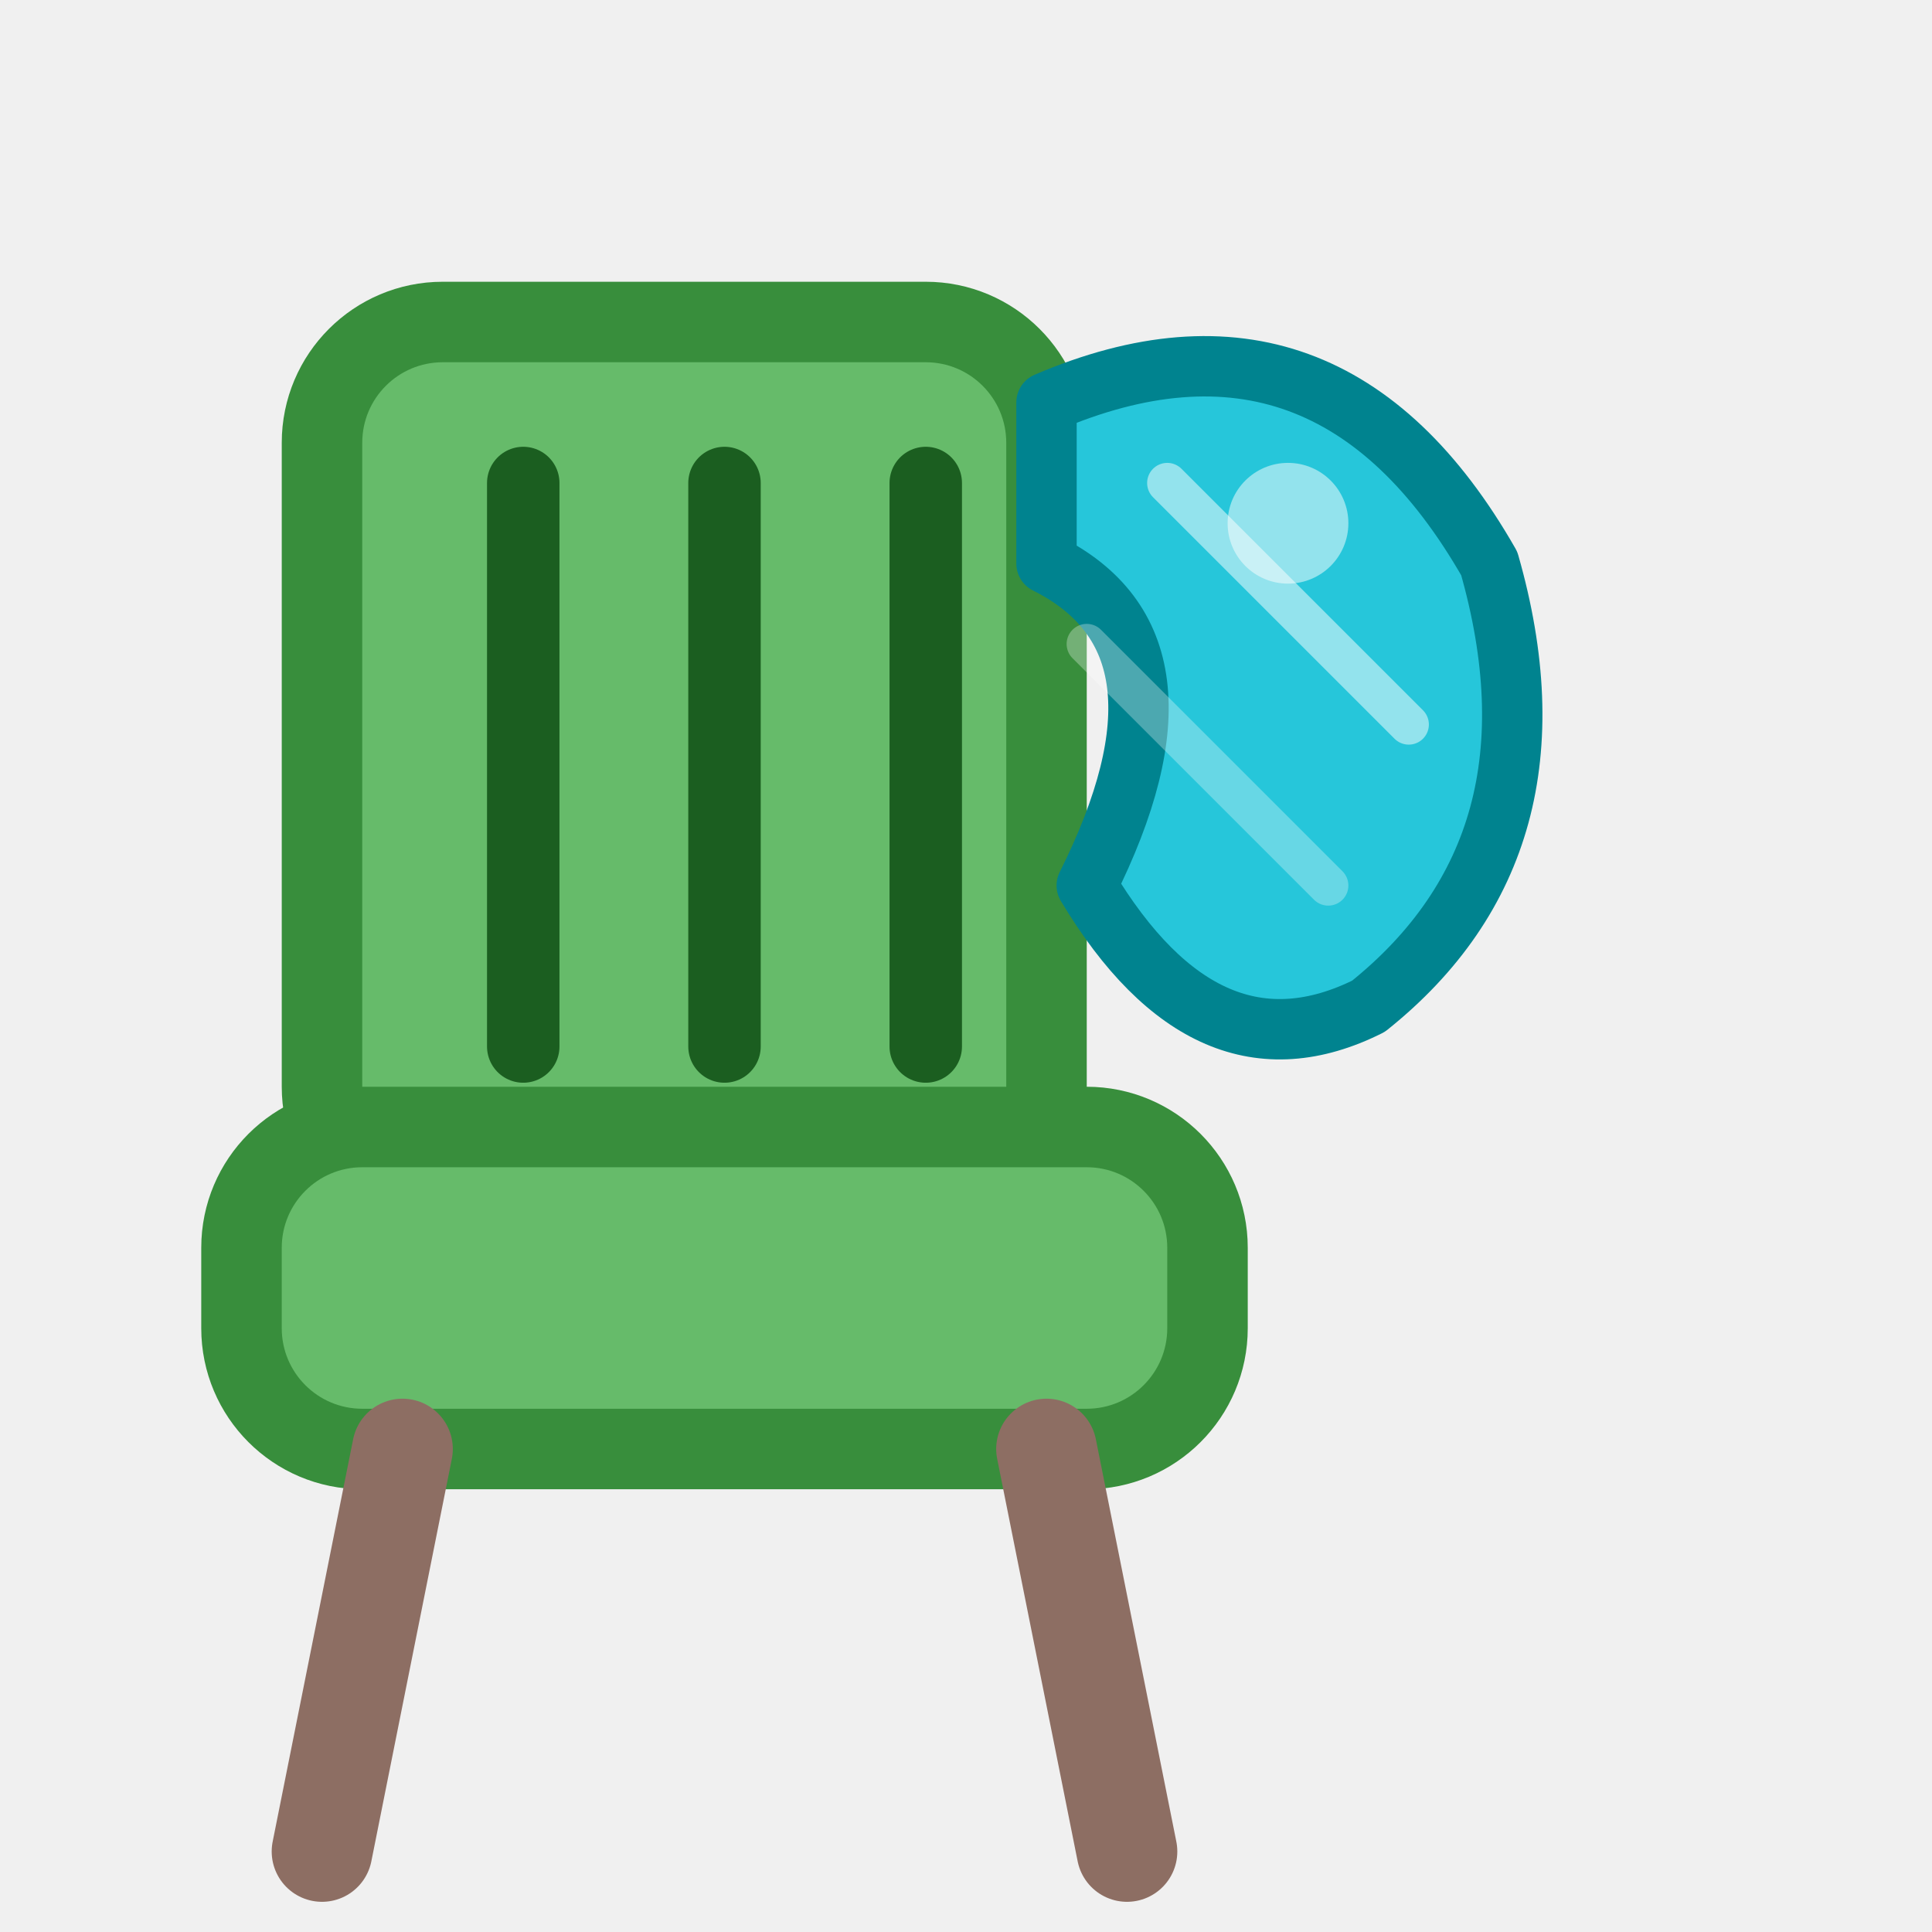
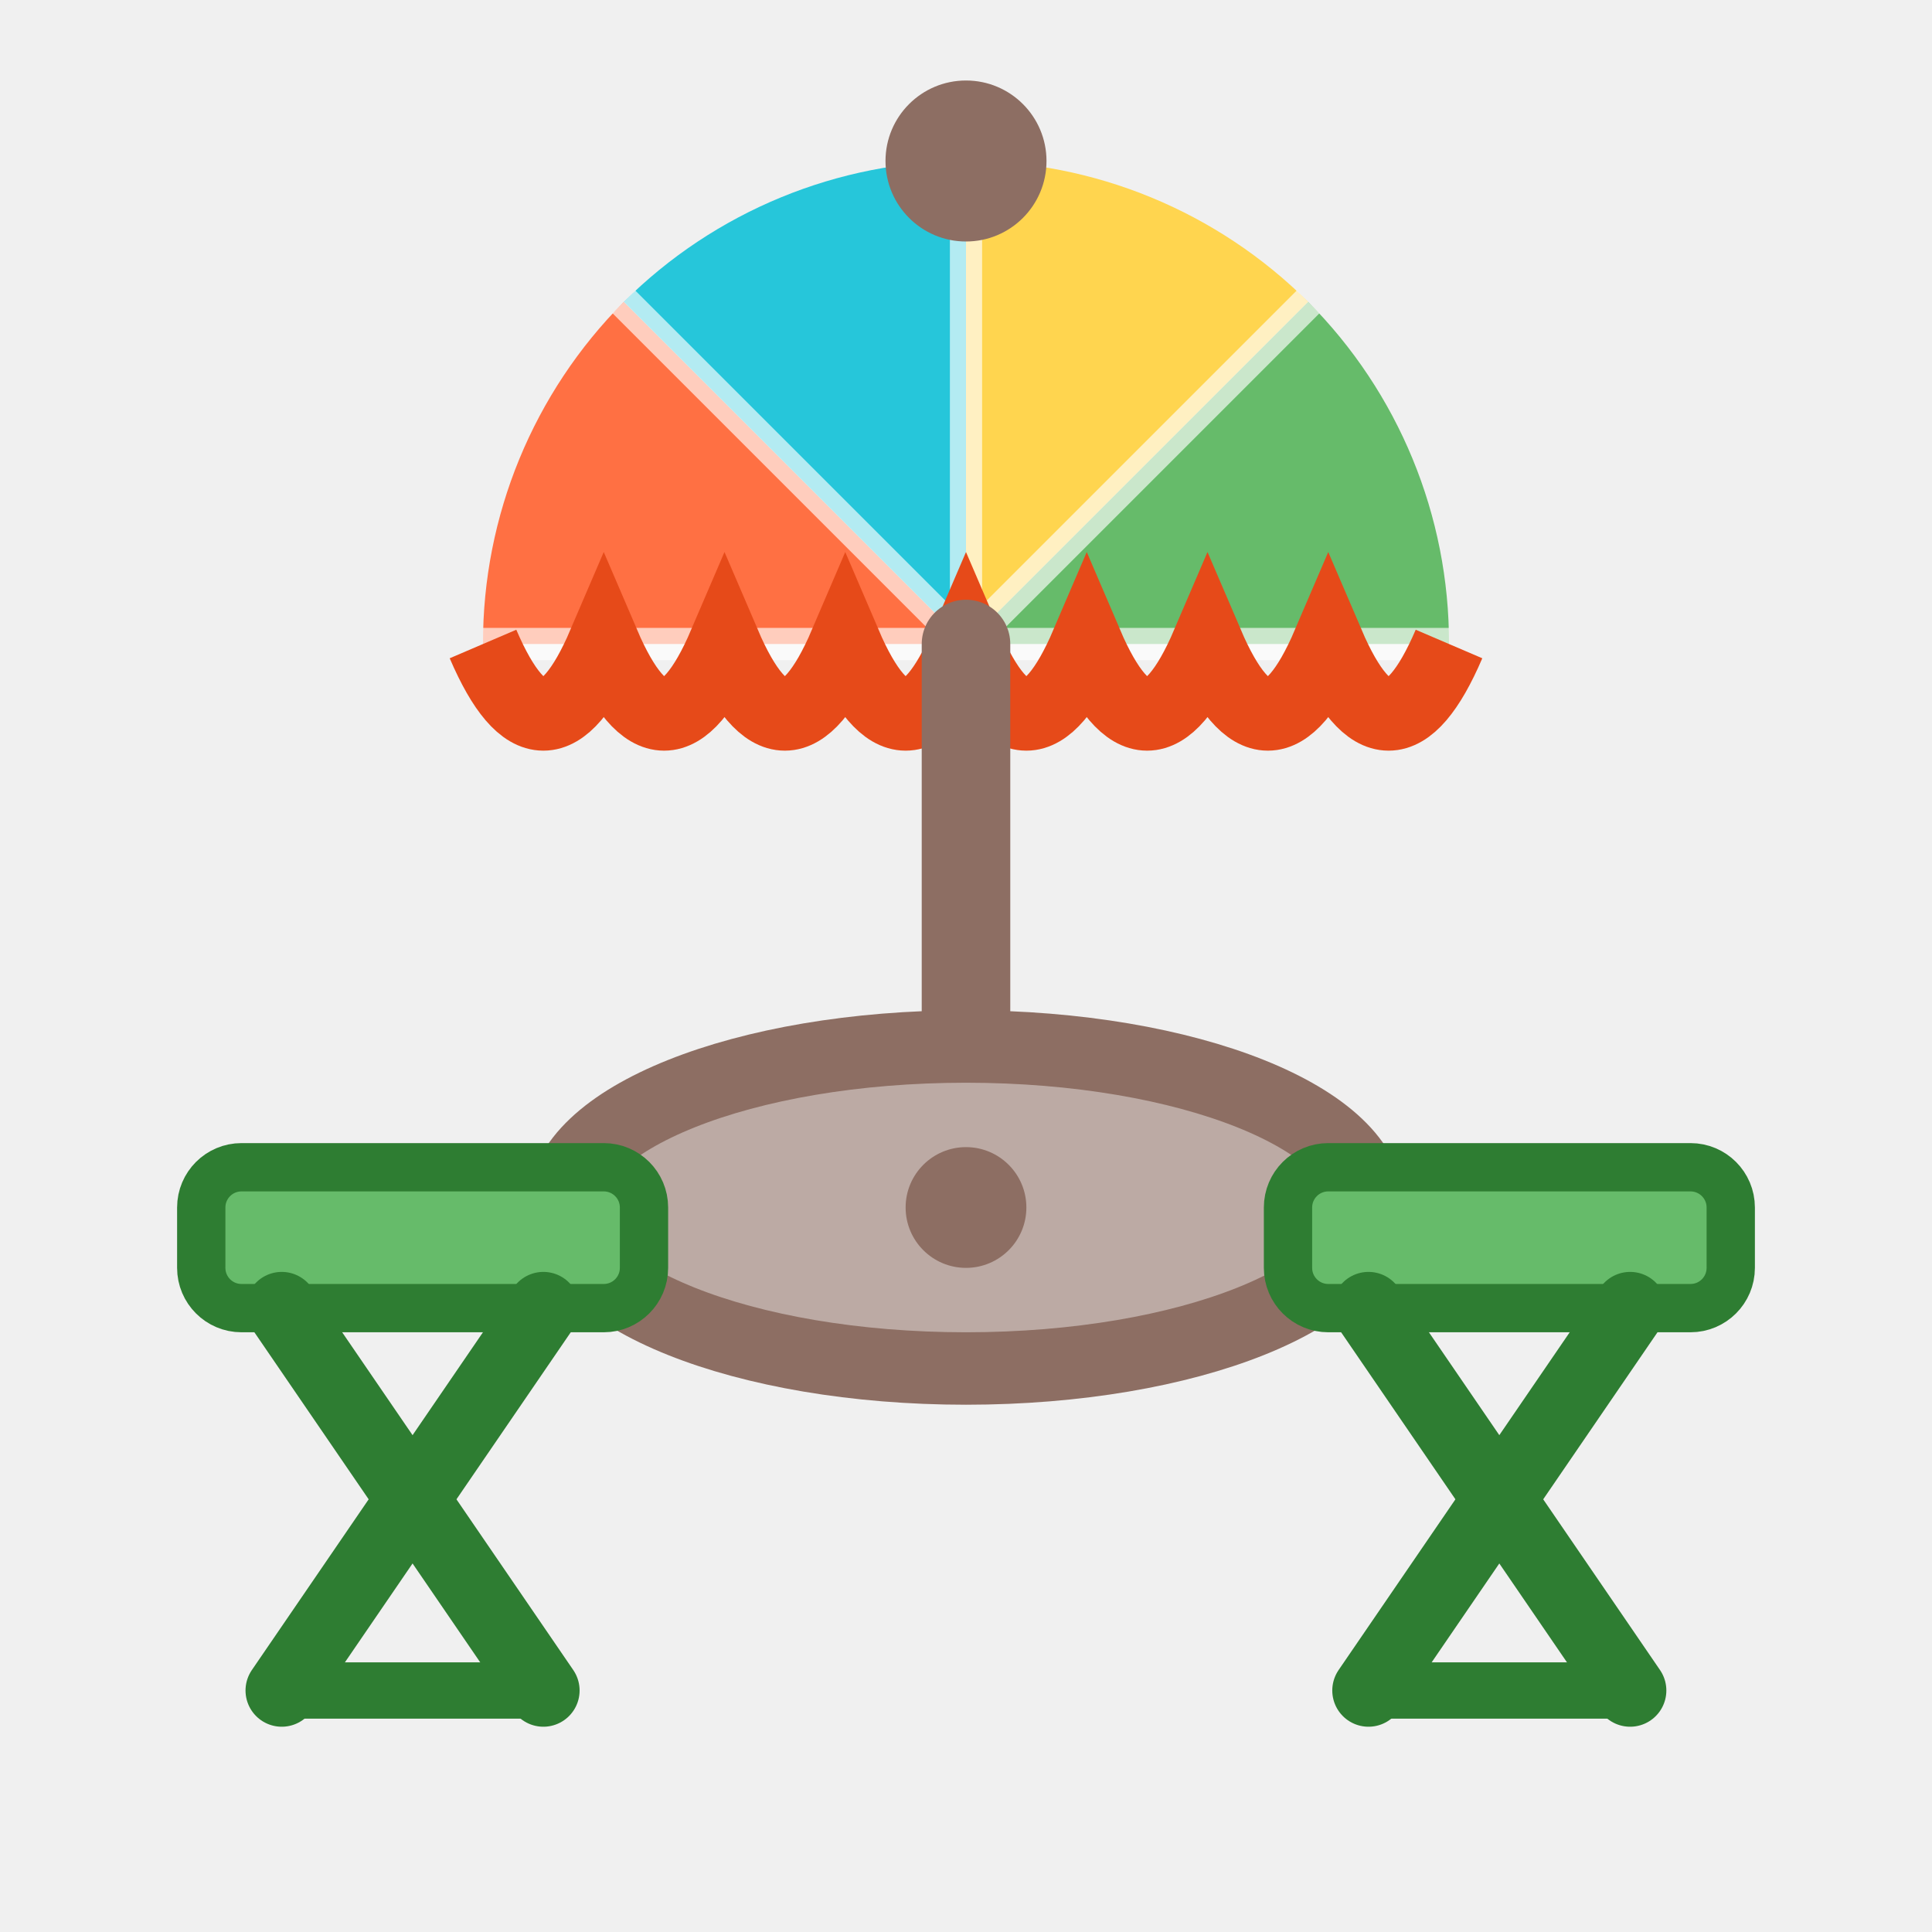
<svg xmlns="http://www.w3.org/2000/svg" viewBox="0 0 48 48" width="48" height="48">
-   <rect x="8" y="8" width="18" height="22" rx="3" fill="#66BB6A" stroke="#388E3C" stroke-width="2" />
-   <rect x="6" y="28" width="24" height="8" rx="3" fill="#66BB6A" stroke="#388E3C" stroke-width="2" />
-   <line x1="13" y1="12" x2="13" y2="26" stroke="#1B5E20" stroke-width="1.8" stroke-linecap="round" />
-   <line x1="18" y1="12" x2="18" y2="26" stroke="#1B5E20" stroke-width="1.8" stroke-linecap="round" />
-   <line x1="23" y1="12" x2="23" y2="26" stroke="#1B5E20" stroke-width="1.8" stroke-linecap="round" />
-   <line x1="10" y1="36" x2="8" y2="46" stroke="#8D6E63" stroke-width="2.5" stroke-linecap="round" />
-   <line x1="26" y1="36" x2="28" y2="46" stroke="#8D6E63" stroke-width="2.5" stroke-linecap="round" />
-   <path d="M26 10 Q33 7 37 14 Q39 21 34 25 Q30 27 27 22 Q30 16 26 14 Z" fill="#26C6DA" stroke="#00838F" stroke-width="1.5" stroke-linejoin="round" />
-   <line x1="29" y1="12" x2="35" y2="18" stroke="white" stroke-width="1" opacity="0.5" stroke-linecap="round" />
-   <line x1="27" y1="16" x2="33" y2="22" stroke="white" stroke-width="1" opacity="0.3" stroke-linecap="round" />
-   <circle cx="32" cy="13" r="1.5" fill="white" opacity="0.5" />
+   <path d="M24 16 L12 16 A12 12 0 0 1 15.5 7.5 Z" fill="#FF7043" />
+   <path d="M24 16 L15.5 7.5 A12 12 0 0 1 24 4 Z" fill="#26C6DA" />
+   <path d="M24 16 L24 4 A12 12 0 0 1 32.5 7.5 Z" fill="#FFD54F" />
+   <path d="M24 16 L32.5 7.5 A12 12 0 0 1 36 16 Z" fill="#66BB6A" />
+   <line x1="24" y1="16" x2="12" y2="16" stroke="white" stroke-width="0.8" opacity="0.65" />
+   <line x1="24" y1="16" x2="15.5" y2="7.5" stroke="white" stroke-width="0.8" opacity="0.65" />
+   <line x1="24" y1="16" x2="24" y2="4" stroke="white" stroke-width="0.8" opacity="0.65" />
+   <line x1="24" y1="16" x2="32.5" y2="7.5" stroke="white" stroke-width="0.8" opacity="0.65" />
+   <line x1="24" y1="16" x2="36" y2="16" stroke="white" stroke-width="0.8" opacity="0.65" />
+   <path d="M12 16 Q13.5 19.5 15 16 Q16.5 19.5 18 16 Q19.5 19.5 21 16 Q22.5 19.5 24 16 Q25.5 19.5 27 16 Q28.5 19.5 30 16 Q31.5 19.5 33 16 Q34.5 19.5 36 16" fill="none" stroke="#E64A19" stroke-width="1.8" />
+   <circle cx="24" cy="4" r="2" fill="#8D6E63" />
+   <line x1="24" y1="16" x2="24" y2="30" stroke="#8D6E63" stroke-width="2.2" stroke-linecap="round" />
+   <ellipse cx="24" cy="30" rx="10" ry="4" fill="#BCAAA4" stroke="#8D6E63" stroke-width="1.8" />
+   <circle cx="24" cy="30" r="1.5" fill="#8D6E63" />
+   <rect x="5" y="29" width="11" height="3.5" rx="1" fill="#66BB6A" stroke="#2E7D32" stroke-width="1.2" />
+   <line x1="7" y1="32.5" x2="13.5" y2="42" stroke="#2E7D32" stroke-width="1.8" stroke-linecap="round" />
+   <line x1="13.5" y1="32.5" x2="7" y2="42" stroke="#2E7D32" stroke-width="1.8" stroke-linecap="round" />
+   <line x1="7" y1="42" x2="13.5" y2="42" stroke="#2E7D32" stroke-width="1.4" stroke-linecap="round" />
+   <rect x="32" y="29" width="11" height="3.5" rx="1" fill="#66BB6A" stroke="#2E7D32" stroke-width="1.2" />
+   <line x1="34" y1="32.5" x2="40.5" y2="42" stroke="#2E7D32" stroke-width="1.8" stroke-linecap="round" />
+   <line x1="40.5" y1="32.5" x2="34" y2="42" stroke="#2E7D32" stroke-width="1.8" stroke-linecap="round" />
+   <line x1="34" y1="42" x2="40.5" y2="42" stroke="#2E7D32" stroke-width="1.4" stroke-linecap="round" />
</svg>
